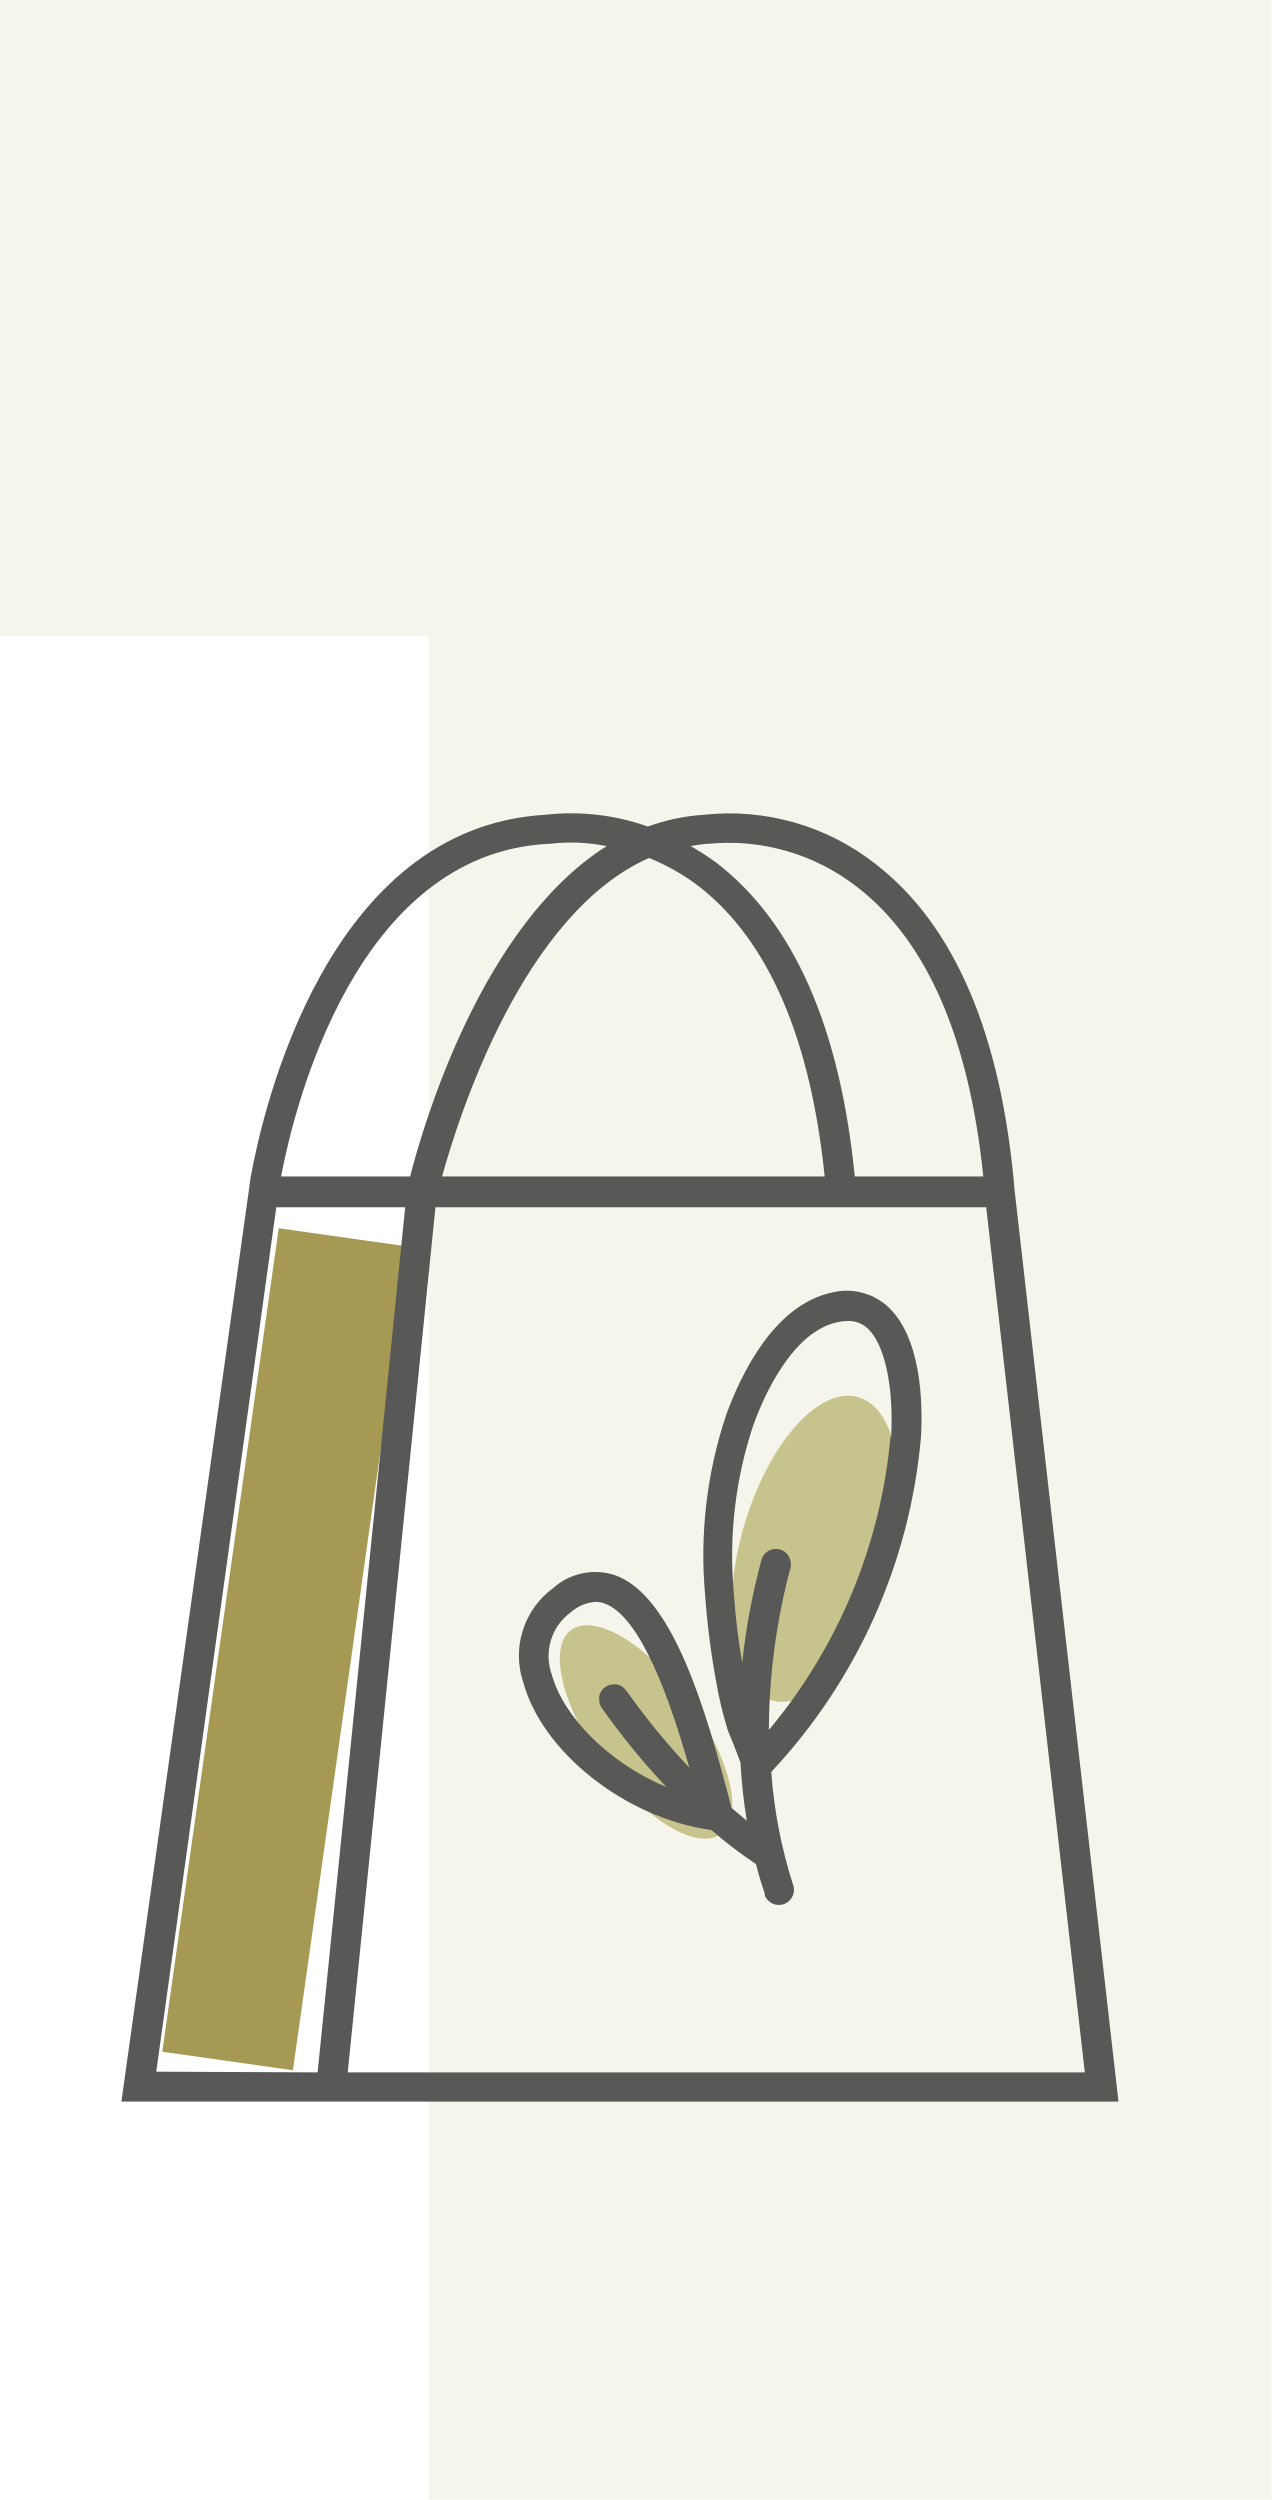
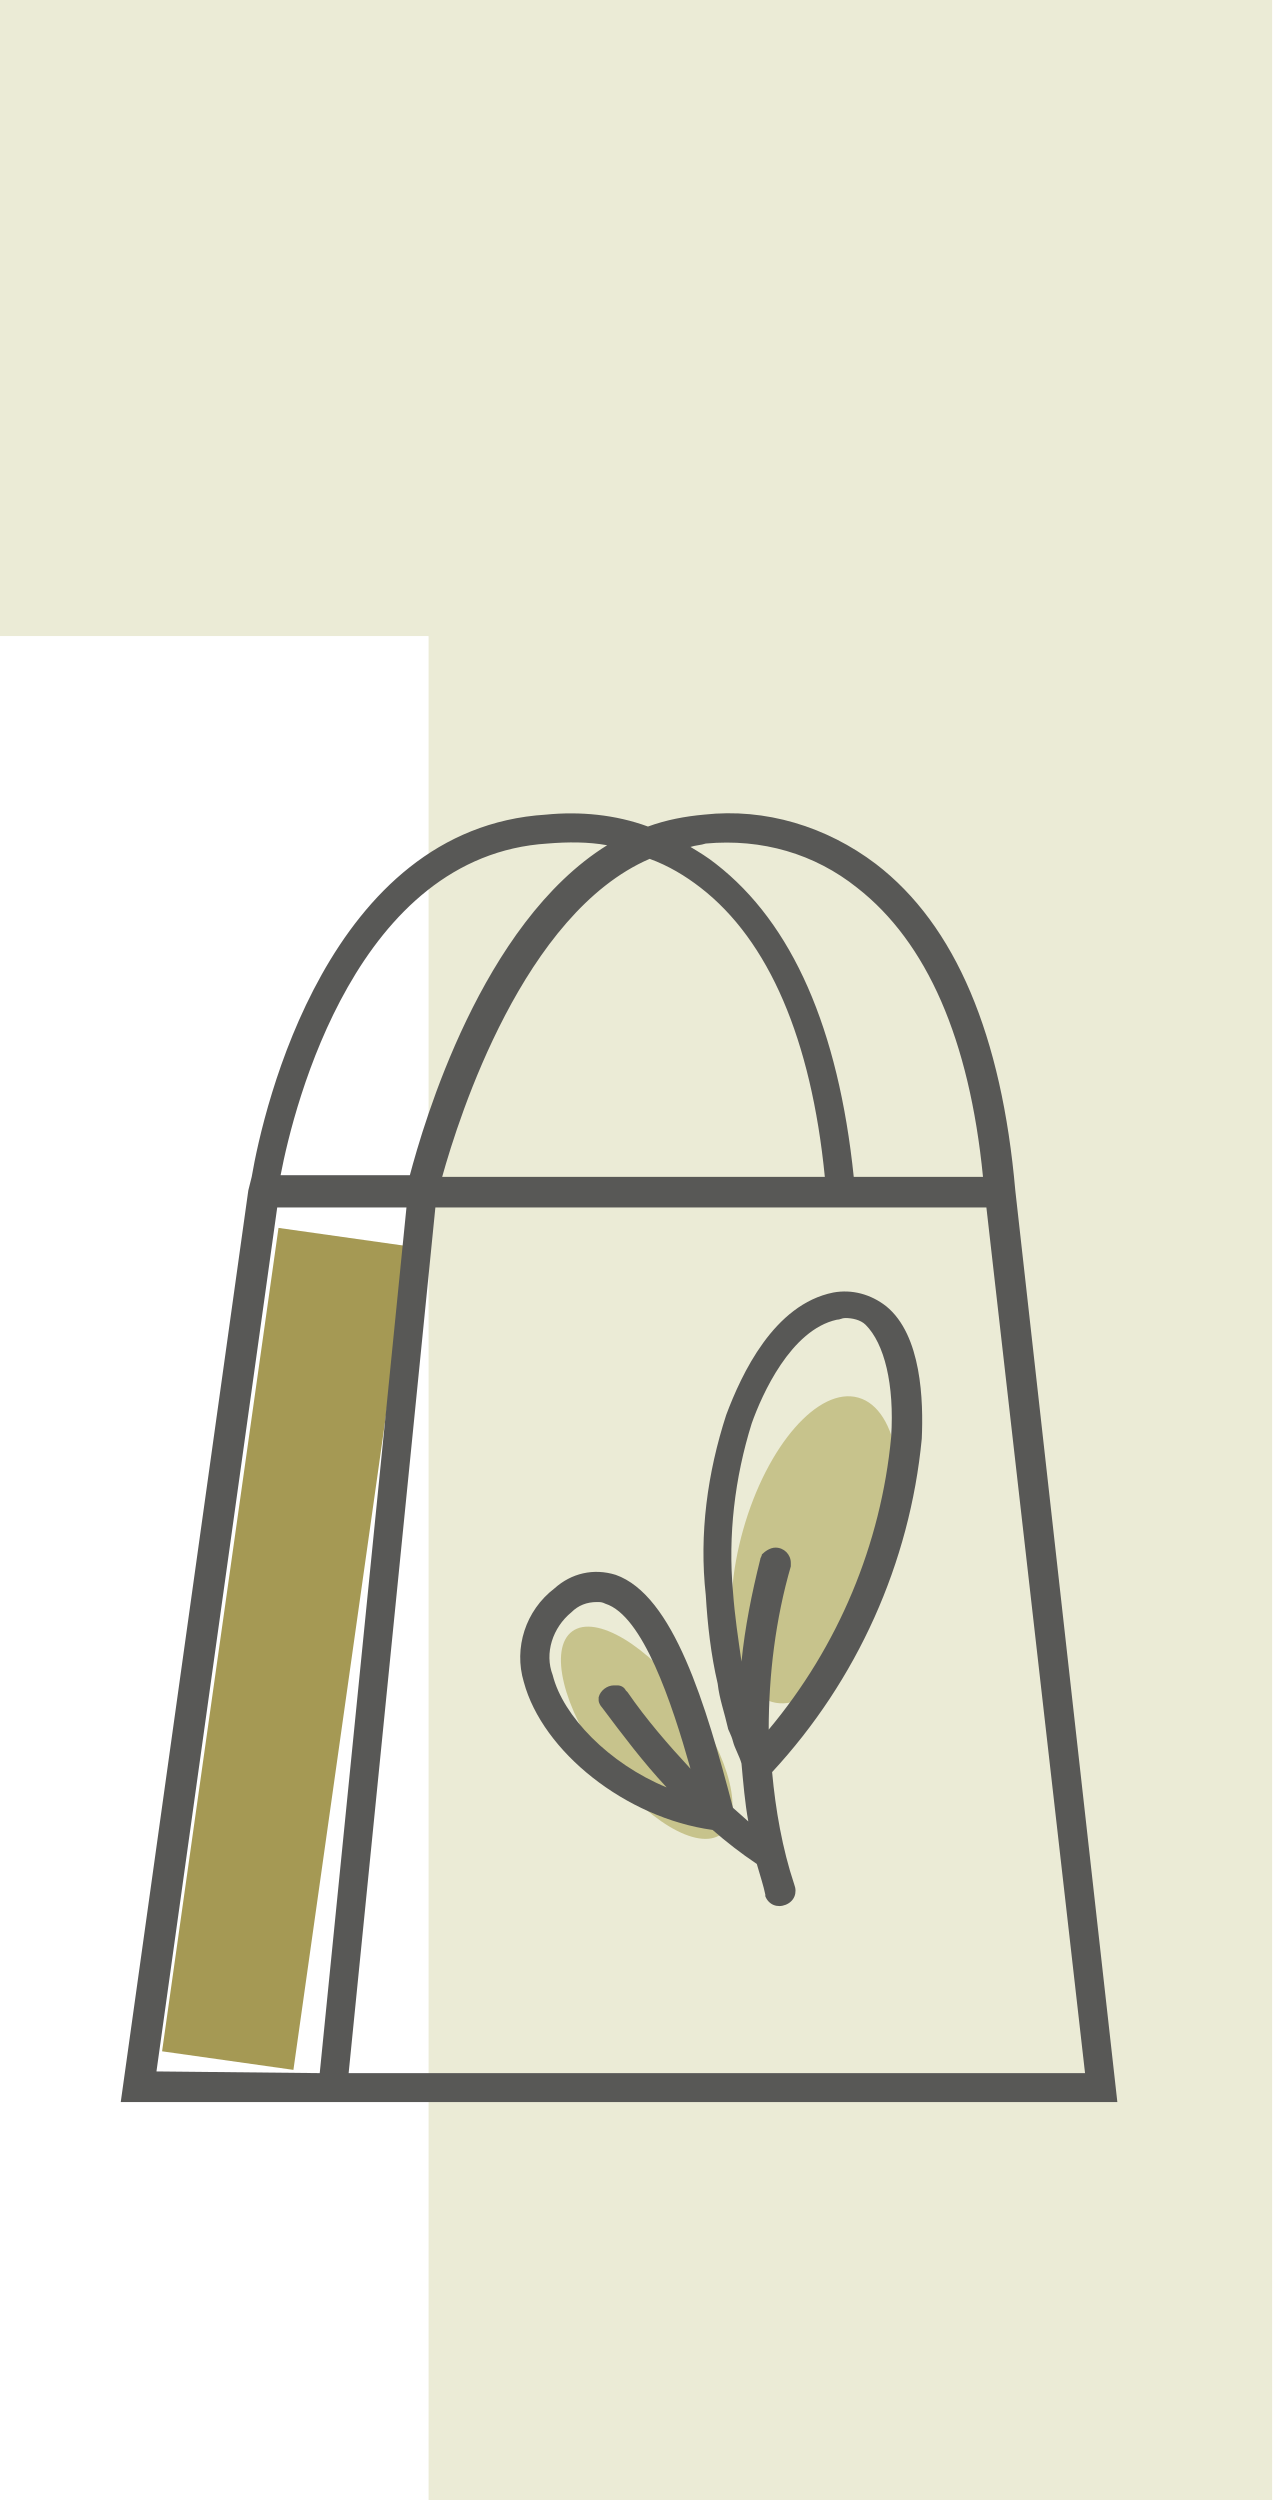
- <svg xmlns="http://www.w3.org/2000/svg" viewBox="0 0 74.78 147.03">
-   <defs>
-     <style>.cls-1{fill:#c5c589;opacity:0.17;}.cls-2{fill:#a59954;}.cls-3{fill:#c7c38c;}.cls-4{fill:#585856;}.cls-5{fill:none;}</style>
-   </defs>
-   <g id="Calque_2" data-name="Calque 2">
+ <svg xmlns="http://www.w3.org/2000/svg" version="1.1" id="Calque_1" x="0px" y="0px" viewBox="0 0 74.8 147" style="enable-background:new 0 0 74.8 147;" xml:space="preserve">
+   <style type="text/css">
+ 	.st0{opacity:0.35;fill:#C5C589;enable-background:new    ;}
+ 	.st1{fill:#A59954;}
+ 	.st2{fill:#C7C38C;}
+ 	.st3{fill:#585856;}
+ 	.st4{fill:none;}
+ </style>
+   <g id="Calque_2_1_">
    <g id="Desktop">
-       <path class="cls-1" d="M74.78,0V147H25.21V37.39H0V0Z" />
-       <rect class="cls-2" x="13.16" y="72.54" width="7.76" height="48.92" transform="matrix(0.99, 0.14, -0.14, 0.99, 13.52, -1.42)" />
-       <ellipse class="cls-3" cx="38" cy="101.86" rx="3.12" ry="7.44" transform="translate(-52.94 42.28) rotate(-36.31)" />
-       <ellipse class="cls-3" cx="47.94" cy="91.09" rx="9.27" ry="4.39" transform="translate(-52.77 112.38) rotate(-74.18)" />
-       <path class="cls-4" d="M59.67,70c-.77-9.13-3.52-15.59-8.18-19.19a13.91,13.91,0,0,0-10.11-2.89,11.75,11.75,0,0,0-3.28.69,13.5,13.5,0,0,0-6.05-.69c-12.78.75-16.56,17.2-17.31,21.32h0l-.1.73h0L7.14,123.6H65.78ZM41.52,49.63h.1a12.27,12.27,0,0,1,8.82,2.56c4.09,3.17,6.56,8.9,7.39,17H50.27c-.86-8.73-3.58-14.93-8.11-18.43a15.3,15.3,0,0,0-1.54-1A8.54,8.54,0,0,1,41.52,49.63Zm7,19.56H26c1-3.63,4.77-15.46,12.17-18.73a12.45,12.45,0,0,1,3,1.72C45.2,55.35,47.67,61.08,48.5,69.19ZM32.19,49.63h.1a10.65,10.65,0,0,1,3.39.13C28.32,54.4,24.89,66.17,24.12,69.19H16.53C17.34,64.91,21,50.25,32.19,49.63Zm-23,72.21L16.25,71h7.58l-5.15,50.88ZM25.61,71H58l5.8,50.88H20.45Z" />
-       <path class="cls-5" d="M46.56,92c0,.07,0,.12,0,.17m0-.17c0,.07,0,.12,0,.17" />
-       <path class="cls-4" d="M52.13,76.77A3.58,3.58,0,0,0,49,76c-3.45.69-5.42,4.81-6.29,7.21a26,26,0,0,0-1.24,10.6,45.84,45.84,0,0,0,.67,5.2,20.43,20.43,0,0,0,.61,2.56c0,.1.15.42.31.82s.36.9.49,1.27a31.17,31.17,0,0,0,.37,3.42l-.9-.76c-1.56-6.06-3.52-12.53-6.88-13.69a3.71,3.71,0,0,0-3.61.77,4.93,4.93,0,0,0-1.76,5.53c1.11,4.1,6,8,11.07,8.7a25.54,25.54,0,0,0,2.62,2c.18.72.37,1.31.52,1.75l0,.1a.89.89,0,0,0,1.65-.67,0,0,0,0,0,0,0,28.25,28.25,0,0,1-1.27-6.6,33,33,0,0,0,8.8-19.64C54.29,82.44,54.17,78.54,52.13,76.77ZM35.37,100.42a42.9,42.9,0,0,0,3.81,4.67c-3.43-1.42-6.08-4.2-6.73-6.61a3.2,3.2,0,0,1,1.13-3.67,2.44,2.44,0,0,1,1.47-.6,1.41,1.41,0,0,1,.49.09c2.15.74,3.9,5.77,5,9.66a41.49,41.49,0,0,1-3.68-4.5l-.07-.08a.84.84,0,0,0-.53-.32h-.15a.87.87,0,0,0-.87.7,1,1,0,0,0,0,.18A.91.91,0,0,0,35.37,100.42Zm17-15.9a31.24,31.24,0,0,1-7.15,17.22,37.2,37.2,0,0,1,1.29-9.6s0-.1,0-.17h0a.88.88,0,0,0-1.64-.44,1.72,1.72,0,0,0-.1.26,39.18,39.18,0,0,0-1.12,6,38.64,38.64,0,0,1-.49-4.08,24.26,24.26,0,0,1,1.14-9.88c.59-1.65,2.28-5.54,5-6.08a2.52,2.52,0,0,1,.52-.06A1.65,1.65,0,0,1,51,78.1C52,79,52.57,81.42,52.41,84.52Z" />
+       <path class="st0" d="M74.8,0v147H25.2V37.4H0V0H74.8z" />
+       <rect x="-7.6" y="93.1" transform="matrix(0.14 -0.9901 0.9901 0.14 -81.5842 100.0582)" class="st1" width="48.9" height="7.8" />
+       <ellipse transform="matrix(0.8058 -0.5922 0.5922 0.8058 -52.9382 42.2793)" class="st2" cx="38" cy="101.9" rx="3.1" ry="7.4" />
+       <ellipse transform="matrix(0.2726 -0.9621 0.9621 0.2726 -52.7682 112.3795)" class="st2" cx="47.9" cy="91.1" rx="9.3" ry="4.4" />
+       <path class="st3" d="M59.7,70c-0.8-9.1-3.5-15.6-8.2-19.2c-2.9-2.2-6.5-3.3-10.1-2.9c-1.1,0.1-2.2,0.3-3.3,0.7    c-1.9-0.7-4-0.9-6-0.7c-12.8,0.8-16.6,17.2-17.3,21.3l0,0L14.6,70l0,0l-7.5,53.6h58.6L59.7,70z M41.5,49.6L41.5,49.6    c3.3-0.3,6.4,0.6,8.9,2.6c4.1,3.2,6.6,8.9,7.4,17h-7.6c-0.9-8.7-3.6-14.9-8.1-18.4c-0.5-0.4-1-0.7-1.5-1    C40.9,49.7,41.2,49.7,41.5,49.6z M48.5,69.2H26c1-3.6,4.8-15.5,12.2-18.7c1.1,0.4,2.1,1,3,1.7C45.2,55.3,47.7,61.1,48.5,69.2    L48.5,69.2z M32.2,49.6L32.2,49.6c1.2-0.1,2.4-0.1,3.5,0.1c-7.4,4.6-10.8,16.4-11.6,19.4h-7.6C17.3,64.9,21,50.3,32.2,49.6z     M9.2,121.8L16.3,71h7.6l-5.1,50.9L9.2,121.8z M25.6,71H58l5.8,50.9H20.5L25.6,71z" />
+       <path class="st4" d="M46.6,92c0,0.1,0,0.1,0,0.2 M46.6,92c0,0.1,0,0.1,0,0.2" />
+       <path class="st3" d="M52.1,76.8c-0.9-0.7-2-1-3.1-0.8c-3.5,0.7-5.4,4.8-6.3,7.2c-1.1,3.4-1.6,7-1.2,10.6c0.1,1.7,0.3,3.5,0.7,5.2    c0.1,0.9,0.4,1.7,0.6,2.6c0,0.1,0.2,0.4,0.3,0.8s0.4,0.9,0.5,1.3c0.1,1.1,0.2,2.3,0.4,3.4l-0.9-0.8c-1.6-6.1-3.5-12.5-6.9-13.7    c-1.3-0.4-2.6-0.1-3.6,0.8c-1.7,1.3-2.4,3.5-1.8,5.5c1.1,4.1,6,8,11.1,8.7c0.8,0.7,1.7,1.4,2.6,2c0.2,0.7,0.4,1.3,0.5,1.8v0.1    c0.2,0.5,0.7,0.7,1.2,0.5c0.5-0.2,0.7-0.7,0.5-1.2l0,0c-0.7-2.1-1.1-4.4-1.3-6.6c5-5.4,8.1-12.3,8.8-19.6    C54.3,82.4,54.2,78.5,52.1,76.8z M35.4,100.4c1.2,1.6,2.4,3.2,3.8,4.7c-3.4-1.4-6.1-4.2-6.7-6.6c-0.5-1.3,0-2.8,1.1-3.7    c0.4-0.4,0.9-0.6,1.5-0.6c0.2,0,0.3,0,0.5,0.1c2.2,0.7,3.9,5.8,5,9.7c-1.3-1.4-2.6-2.9-3.7-4.5l-0.1-0.1c-0.1-0.2-0.3-0.3-0.5-0.3    h-0.2c-0.4,0-0.8,0.3-0.9,0.7c0,0.1,0,0.1,0,0.2C35.2,100.1,35.3,100.3,35.4,100.4z M52.4,84.5c-0.6,6.3-3.1,12.3-7.2,17.2    c0-3.2,0.4-6.5,1.3-9.6c0,0,0-0.1,0-0.2l0,0c0-0.5-0.4-0.9-0.9-0.9c-0.3,0-0.6,0.2-0.8,0.4c0,0.1-0.1,0.2-0.1,0.3    c-0.5,2-0.9,4-1.1,6c-0.2-1.4-0.4-2.7-0.5-4.1c-0.3-3.3,0.1-6.7,1.1-9.9c0.6-1.7,2.3-5.5,5-6.1c0.2,0,0.3-0.1,0.5-0.1    c0.4,0,0.9,0.1,1.2,0.4C52,79,52.6,81.4,52.4,84.5L52.4,84.5z" />
    </g>
  </g>
</svg>
